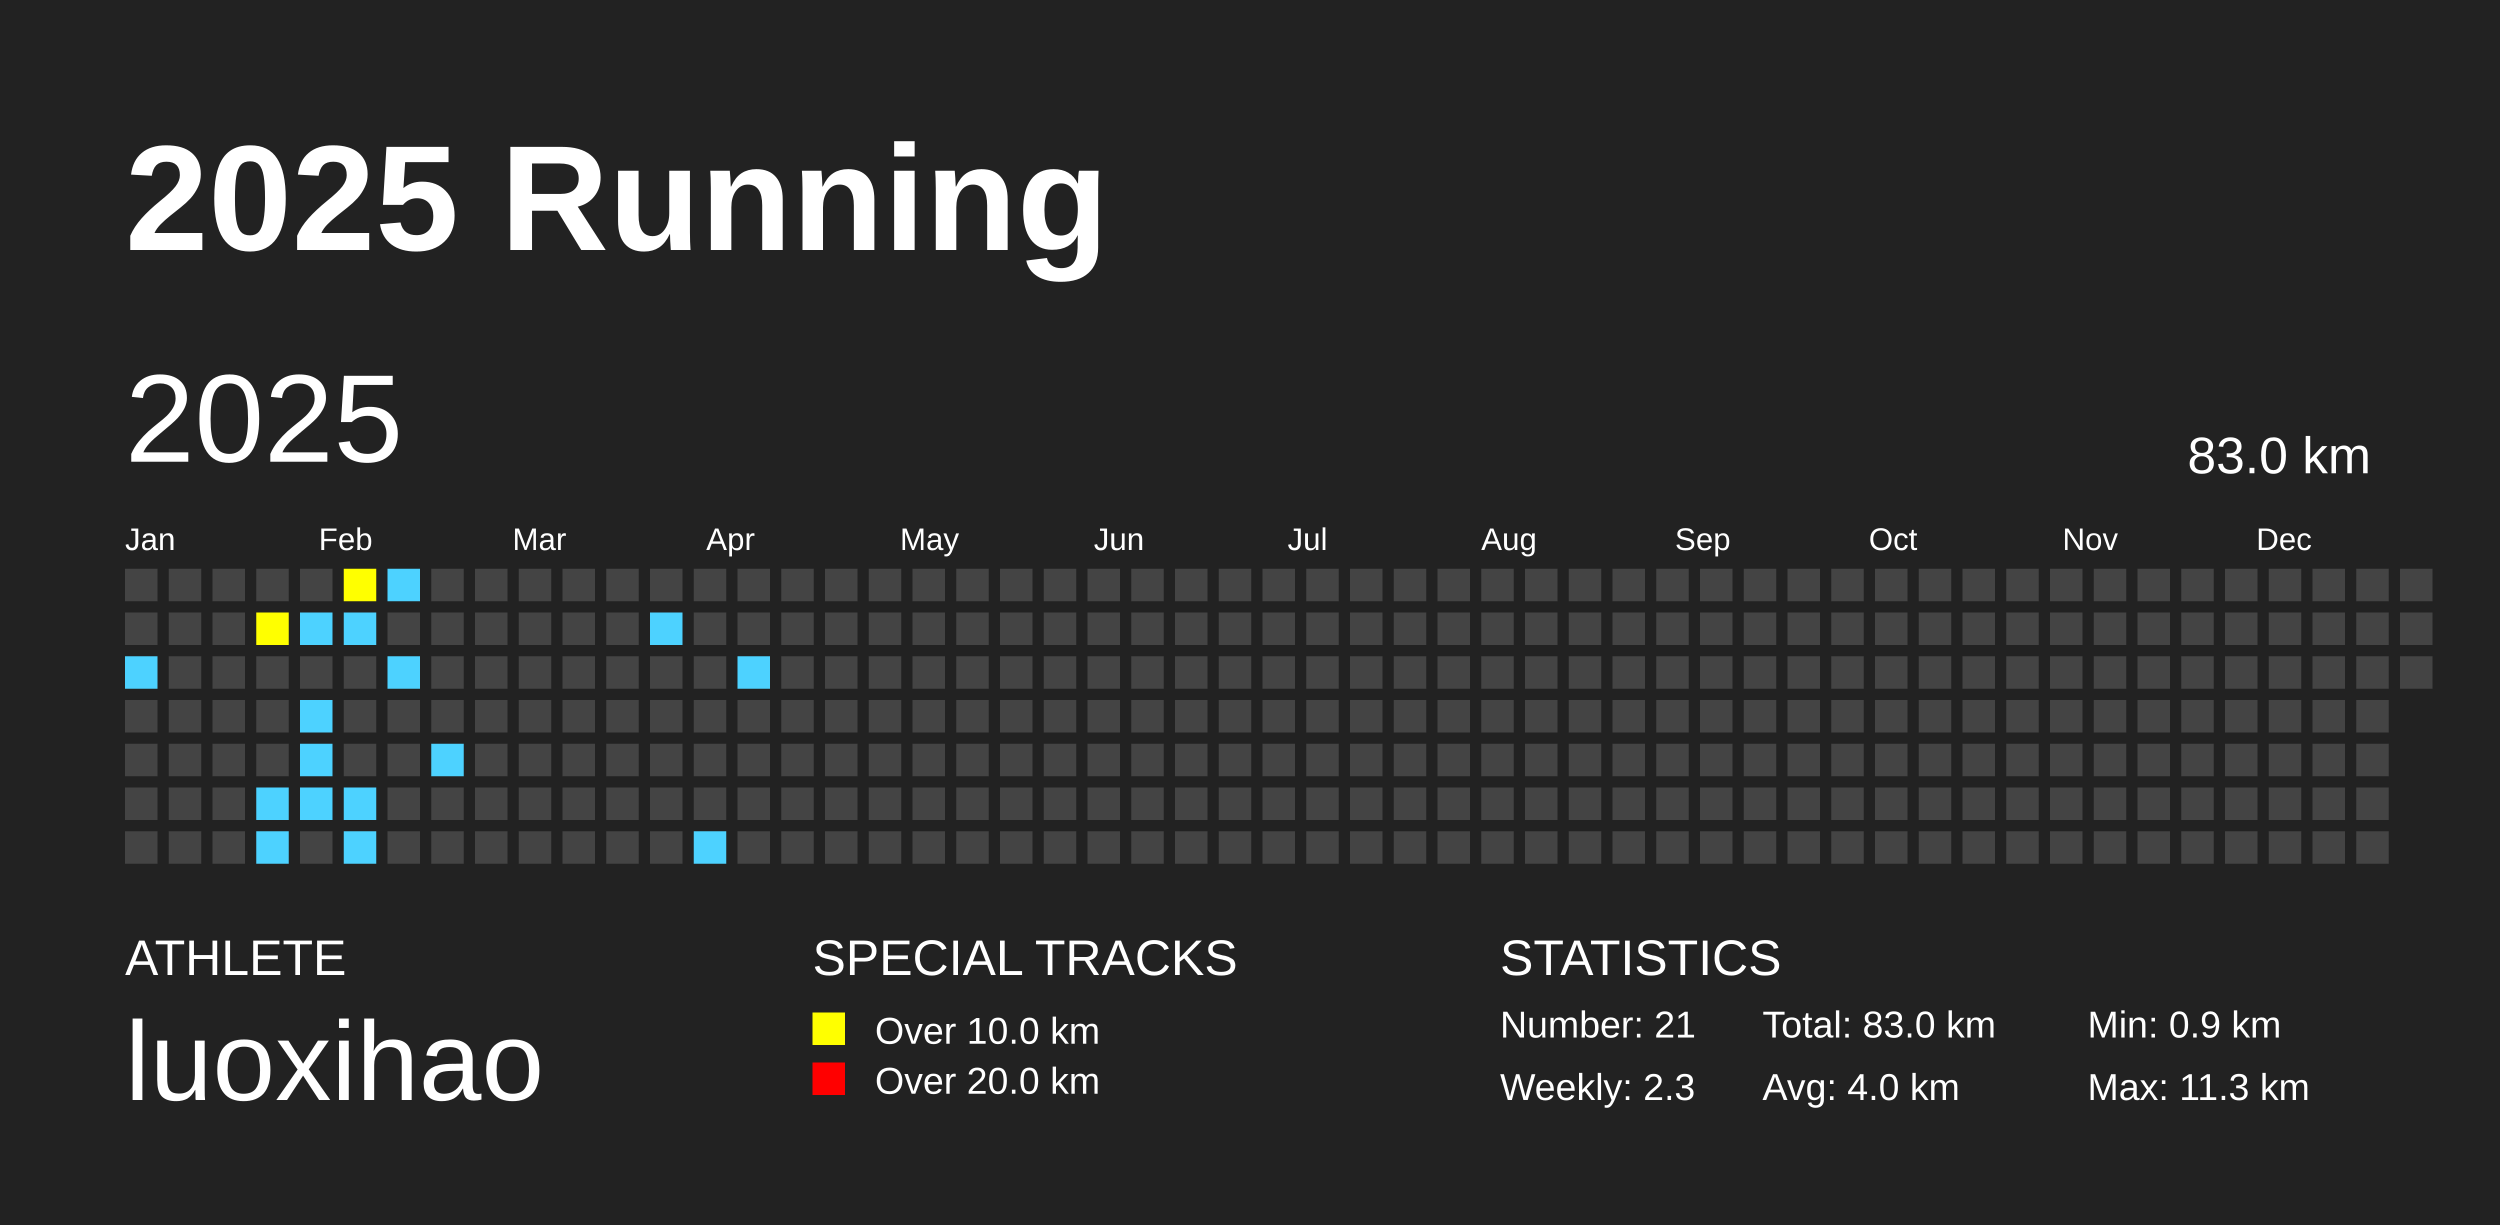
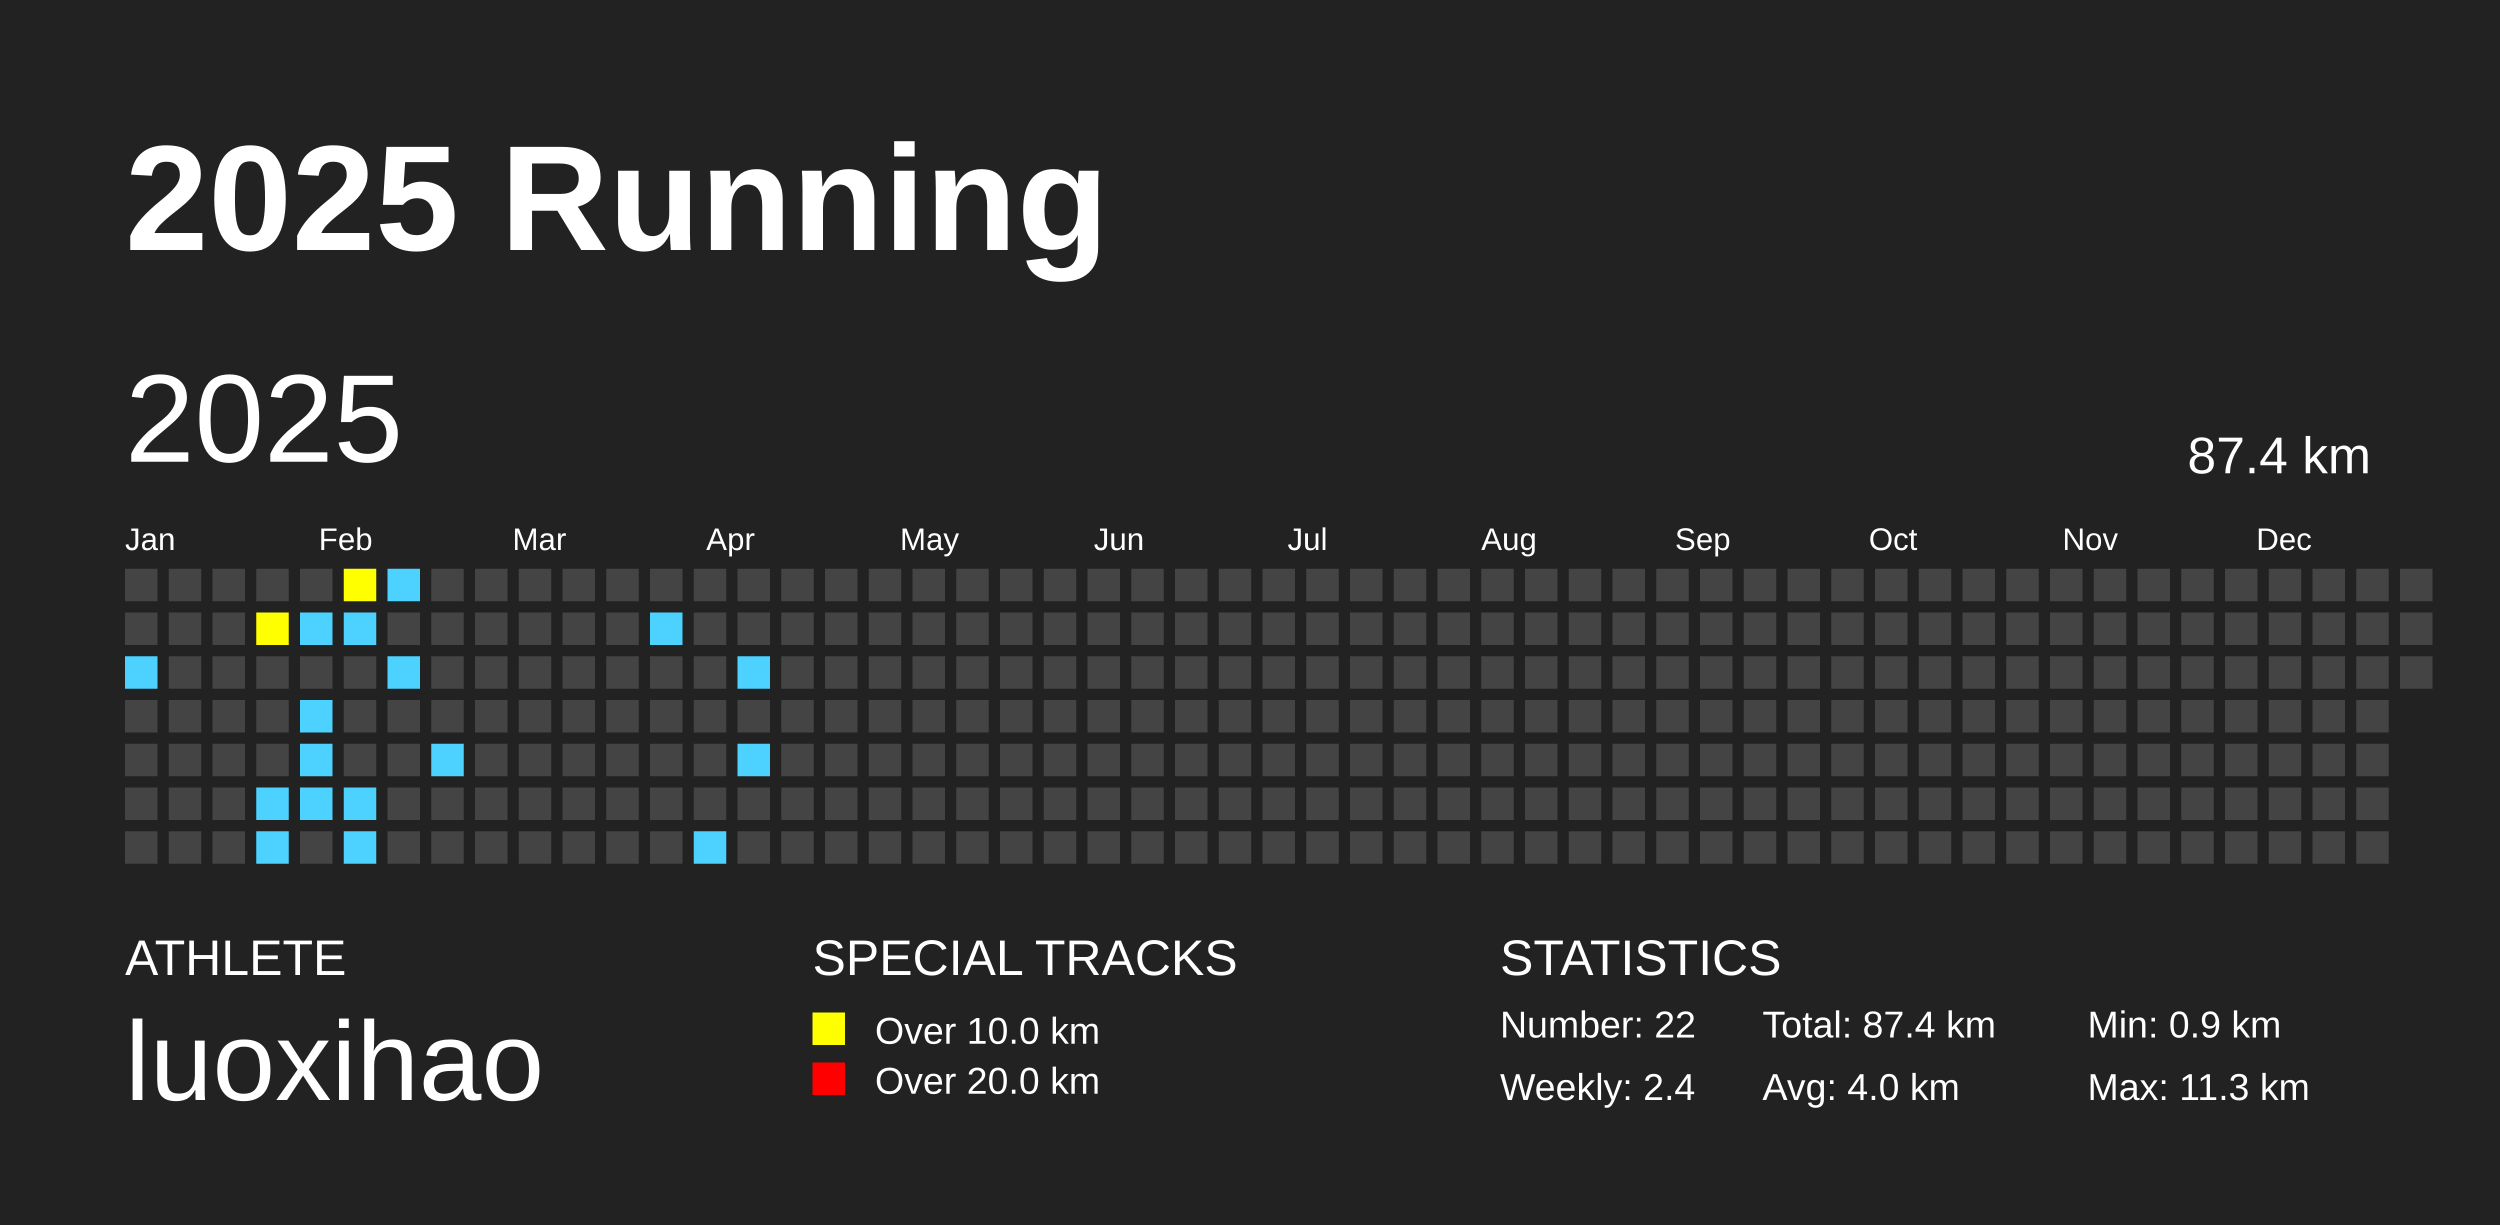
<svg xmlns="http://www.w3.org/2000/svg" baseProfile="full" height="98mm" version="1.1" viewBox="0,0,200,98" width="200mm">
  <defs />
  <rect fill="#222222" height="98" width="200" x="0" y="0" />
  <text fill="#FFFFFF" style="font-size:12px; font-family:Arial; font-weight:bold;" x="10" y="20">2025 Running</text>
  <text fill="#FFFFFF" style="font-size:4px; font-family:Arial" x="10" y="78">ATHLETE</text>
  <text fill="#FFFFFF" style="font-size:9px; font-family:Arial" x="10" y="88">luoxihao</text>
  <text fill="#FFFFFF" style="font-size:4px; font-family:Arial" x="65" y="78">SPECIAL TRACKS</text>
  <rect fill="yellow" height="2.6" width="2.6" x="65" y="81" />
  <text fill="#FFFFFF" style="font-size:3px; font-family:Arial" x="70" y="83.5">Over 10.0 km</text>
  <rect fill="red" height="2.6" width="2.6" x="65" y="85" />
  <text fill="#FFFFFF" style="font-size:3px; font-family:Arial" x="70" y="87.5">Over 20.0 km</text>
  <text fill="#FFFFFF" style="font-size:4px; font-family:Arial" x="120" y="78">STATISTICS</text>
-   <text fill="#FFFFFF" style="font-size:3px; font-family:Arial" x="120" y="83">Number: 21</text>
-   <text fill="#FFFFFF" style="font-size:3px; font-family:Arial" x="120" y="88">Weekly: 2.3</text>
-   <text fill="#FFFFFF" style="font-size:3px; font-family:Arial" x="141" y="83">Total: 83.0 km</text>
+   <text fill="#FFFFFF" style="font-size:3px; font-family:Arial" x="120" y="83">Number: 22</text>
+   <text fill="#FFFFFF" style="font-size:3px; font-family:Arial" x="120" y="88">Weekly: 2.4</text>
+   <text fill="#FFFFFF" style="font-size:3px; font-family:Arial" x="141" y="83">Total: 87.4 km</text>
  <text fill="#FFFFFF" style="font-size:3px; font-family:Arial" x="141" y="88">Avg: 4.0 km</text>
  <text fill="#FFFFFF" style="font-size:3px; font-family:Arial" x="167" y="83">Min: 0.9 km</text>
  <text fill="#FFFFFF" style="font-size:3px; font-family:Arial" x="167" y="88">Max: 11.3 km</text>
  <text dominant-baseline="hanging" fill="#FFFFFF" style="font-size:10.0px; font-family:Arial;" x="10" y="30">2025</text>
-   <text dominant-baseline="hanging" fill="#FFFFFF" style="font-size:4.125px; font-family:Arial;" x="175" y="35">83.0 km</text>
+   <text dominant-baseline="hanging" fill="#FFFFFF" style="font-size:4.125px; font-family:Arial;" x="175" y="35">87.4 km</text>
  <text fill="#FFFFFF" style="font-size:2.5px; font-family:Arial" x="10.0" y="44">Jan</text>
  <text fill="#FFFFFF" style="font-size:2.5px; font-family:Arial" x="25.5" y="44">Feb</text>
  <text fill="#FFFFFF" style="font-size:2.5px; font-family:Arial" x="41.0" y="44">Mar</text>
  <text fill="#FFFFFF" style="font-size:2.5px; font-family:Arial" x="56.5" y="44">Apr</text>
  <text fill="#FFFFFF" style="font-size:2.5px; font-family:Arial" x="72.0" y="44">May</text>
  <text fill="#FFFFFF" style="font-size:2.5px; font-family:Arial" x="87.5" y="44">Jun</text>
  <text fill="#FFFFFF" style="font-size:2.5px; font-family:Arial" x="103.0" y="44">Jul</text>
  <text fill="#FFFFFF" style="font-size:2.5px; font-family:Arial" x="118.5" y="44">Aug</text>
  <text fill="#FFFFFF" style="font-size:2.5px; font-family:Arial" x="134.0" y="44">Sep</text>
  <text fill="#FFFFFF" style="font-size:2.5px; font-family:Arial" x="149.5" y="44">Oct</text>
  <text fill="#FFFFFF" style="font-size:2.5px; font-family:Arial" x="165.0" y="44">Nov</text>
  <text fill="#FFFFFF" style="font-size:2.5px; font-family:Arial" x="180.5" y="44">Dec</text>
  <rect fill="#444444" height="2.6" width="2.6" x="10.0" y="45.5" />
  <rect fill="#444444" height="2.6" width="2.6" x="10.0" y="49.0" />
  <rect fill="#4DD2FF" height="2.6" width="2.6" x="10.0" y="52.5" />
  <rect fill="#444444" height="2.6" width="2.6" x="10.0" y="56.0" />
  <rect fill="#444444" height="2.6" width="2.6" x="10.0" y="59.5" />
  <rect fill="#444444" height="2.6" width="2.6" x="10.0" y="63.0" />
  <rect fill="#444444" height="2.6" width="2.6" x="10.0" y="66.5" />
  <rect fill="#444444" height="2.6" width="2.6" x="13.5" y="45.5" />
  <rect fill="#444444" height="2.6" width="2.6" x="13.5" y="49.0" />
  <rect fill="#444444" height="2.6" width="2.6" x="13.5" y="52.5" />
  <rect fill="#444444" height="2.6" width="2.6" x="13.5" y="56.0" />
  <rect fill="#444444" height="2.6" width="2.6" x="13.5" y="59.5" />
  <rect fill="#444444" height="2.6" width="2.6" x="13.5" y="63.0" />
  <rect fill="#444444" height="2.6" width="2.6" x="13.5" y="66.5" />
  <rect fill="#444444" height="2.6" width="2.6" x="17.0" y="45.5" />
  <rect fill="#444444" height="2.6" width="2.6" x="17.0" y="49.0" />
  <rect fill="#444444" height="2.6" width="2.6" x="17.0" y="52.5" />
  <rect fill="#444444" height="2.6" width="2.6" x="17.0" y="56.0" />
  <rect fill="#444444" height="2.6" width="2.6" x="17.0" y="59.5" />
  <rect fill="#444444" height="2.6" width="2.6" x="17.0" y="63.0" />
  <rect fill="#444444" height="2.6" width="2.6" x="17.0" y="66.5" />
  <rect fill="#444444" height="2.6" width="2.6" x="20.5" y="45.5" />
  <rect fill="yellow" height="2.6" width="2.6" x="20.5" y="49.0" />
  <rect fill="#444444" height="2.6" width="2.6" x="20.5" y="52.5" />
  <rect fill="#444444" height="2.6" width="2.6" x="20.5" y="56.0" />
  <rect fill="#444444" height="2.6" width="2.6" x="20.5" y="59.5" />
  <rect fill="#4DD2FF" height="2.6" width="2.6" x="20.5" y="63.0" />
  <rect fill="#4DD2FF" height="2.6" width="2.6" x="20.5" y="66.5" />
  <rect fill="#444444" height="2.6" width="2.6" x="24.0" y="45.5" />
  <rect fill="#4DD2FF" height="2.6" width="2.6" x="24.0" y="49.0" />
  <rect fill="#444444" height="2.6" width="2.6" x="24.0" y="52.5" />
  <rect fill="#4DD2FF" height="2.6" width="2.6" x="24.0" y="56.0" />
  <rect fill="#4DD2FF" height="2.6" width="2.6" x="24.0" y="59.5" />
  <rect fill="#4DD2FF" height="2.6" width="2.6" x="24.0" y="63.0" />
  <rect fill="#444444" height="2.6" width="2.6" x="24.0" y="66.5" />
  <rect fill="yellow" height="2.6" width="2.6" x="27.5" y="45.5" />
  <rect fill="#4DD2FF" height="2.6" width="2.6" x="27.5" y="49.0" />
  <rect fill="#444444" height="2.6" width="2.6" x="27.5" y="52.5" />
  <rect fill="#444444" height="2.6" width="2.6" x="27.5" y="56.0" />
  <rect fill="#444444" height="2.6" width="2.6" x="27.5" y="59.5" />
  <rect fill="#4DD2FF" height="2.6" width="2.6" x="27.5" y="63.0" />
  <rect fill="#4DD2FF" height="2.6" width="2.6" x="27.5" y="66.5" />
  <rect fill="#4DD2FF" height="2.6" width="2.6" x="31.0" y="45.5" />
  <rect fill="#444444" height="2.6" width="2.6" x="31.0" y="49.0" />
  <rect fill="#4DD2FF" height="2.6" width="2.6" x="31.0" y="52.5" />
  <rect fill="#444444" height="2.6" width="2.6" x="31.0" y="56.0" />
  <rect fill="#444444" height="2.6" width="2.6" x="31.0" y="59.5" />
  <rect fill="#444444" height="2.6" width="2.6" x="31.0" y="63.0" />
  <rect fill="#444444" height="2.6" width="2.6" x="31.0" y="66.5" />
  <rect fill="#444444" height="2.6" width="2.6" x="34.5" y="45.5" />
  <rect fill="#444444" height="2.6" width="2.6" x="34.5" y="49.0" />
  <rect fill="#444444" height="2.6" width="2.6" x="34.5" y="52.5" />
  <rect fill="#444444" height="2.6" width="2.6" x="34.5" y="56.0" />
  <rect fill="#4DD2FF" height="2.6" width="2.6" x="34.5" y="59.5" />
  <rect fill="#444444" height="2.6" width="2.6" x="34.5" y="63.0" />
  <rect fill="#444444" height="2.6" width="2.6" x="34.5" y="66.5" />
  <rect fill="#444444" height="2.6" width="2.6" x="38.0" y="45.5" />
  <rect fill="#444444" height="2.6" width="2.6" x="38.0" y="49.0" />
  <rect fill="#444444" height="2.6" width="2.6" x="38.0" y="52.5" />
  <rect fill="#444444" height="2.6" width="2.6" x="38.0" y="56.0" />
  <rect fill="#444444" height="2.6" width="2.6" x="38.0" y="59.5" />
  <rect fill="#444444" height="2.6" width="2.6" x="38.0" y="63.0" />
  <rect fill="#444444" height="2.6" width="2.6" x="38.0" y="66.5" />
  <rect fill="#444444" height="2.6" width="2.6" x="41.5" y="45.5" />
  <rect fill="#444444" height="2.6" width="2.6" x="41.5" y="49.0" />
  <rect fill="#444444" height="2.6" width="2.6" x="41.5" y="52.5" />
  <rect fill="#444444" height="2.6" width="2.6" x="41.5" y="56.0" />
  <rect fill="#444444" height="2.6" width="2.6" x="41.5" y="59.5" />
  <rect fill="#444444" height="2.6" width="2.6" x="41.5" y="63.0" />
  <rect fill="#444444" height="2.6" width="2.6" x="41.5" y="66.5" />
  <rect fill="#444444" height="2.6" width="2.6" x="45.0" y="45.5" />
  <rect fill="#444444" height="2.6" width="2.6" x="45.0" y="49.0" />
  <rect fill="#444444" height="2.6" width="2.6" x="45.0" y="52.5" />
  <rect fill="#444444" height="2.6" width="2.6" x="45.0" y="56.0" />
  <rect fill="#444444" height="2.6" width="2.6" x="45.0" y="59.5" />
  <rect fill="#444444" height="2.6" width="2.6" x="45.0" y="63.0" />
  <rect fill="#444444" height="2.6" width="2.6" x="45.0" y="66.5" />
  <rect fill="#444444" height="2.6" width="2.6" x="48.5" y="45.5" />
  <rect fill="#444444" height="2.6" width="2.6" x="48.5" y="49.0" />
  <rect fill="#444444" height="2.6" width="2.6" x="48.5" y="52.5" />
  <rect fill="#444444" height="2.6" width="2.6" x="48.5" y="56.0" />
  <rect fill="#444444" height="2.6" width="2.6" x="48.5" y="59.5" />
  <rect fill="#444444" height="2.6" width="2.6" x="48.5" y="63.0" />
  <rect fill="#444444" height="2.6" width="2.6" x="48.5" y="66.5" />
  <rect fill="#444444" height="2.6" width="2.6" x="52.0" y="45.5" />
  <rect fill="#4DD2FF" height="2.6" width="2.6" x="52.0" y="49.0" />
  <rect fill="#444444" height="2.6" width="2.6" x="52.0" y="52.5" />
  <rect fill="#444444" height="2.6" width="2.6" x="52.0" y="56.0" />
  <rect fill="#444444" height="2.6" width="2.6" x="52.0" y="59.5" />
  <rect fill="#444444" height="2.6" width="2.6" x="52.0" y="63.0" />
  <rect fill="#444444" height="2.6" width="2.6" x="52.0" y="66.5" />
  <rect fill="#444444" height="2.6" width="2.6" x="55.5" y="45.5" />
  <rect fill="#444444" height="2.6" width="2.6" x="55.5" y="49.0" />
  <rect fill="#444444" height="2.6" width="2.6" x="55.5" y="52.5" />
  <rect fill="#444444" height="2.6" width="2.6" x="55.5" y="56.0" />
  <rect fill="#444444" height="2.6" width="2.6" x="55.5" y="59.5" />
  <rect fill="#444444" height="2.6" width="2.6" x="55.5" y="63.0" />
  <rect fill="#4DD2FF" height="2.6" width="2.6" x="55.5" y="66.5" />
  <rect fill="#444444" height="2.6" width="2.6" x="59.0" y="45.5" />
  <rect fill="#444444" height="2.6" width="2.6" x="59.0" y="49.0" />
  <rect fill="#4DD2FF" height="2.6" width="2.6" x="59.0" y="52.5" />
  <rect fill="#444444" height="2.6" width="2.6" x="59.0" y="56.0" />
-   <rect fill="#444444" height="2.6" width="2.6" x="59.0" y="59.5" />
+   <rect fill="#4DD2FF" height="2.6" width="2.6" x="59.0" y="59.5" />
  <rect fill="#444444" height="2.6" width="2.6" x="59.0" y="63.0" />
  <rect fill="#444444" height="2.6" width="2.6" x="59.0" y="66.5" />
  <rect fill="#444444" height="2.6" width="2.6" x="62.5" y="45.5" />
  <rect fill="#444444" height="2.6" width="2.6" x="62.5" y="49.0" />
  <rect fill="#444444" height="2.6" width="2.6" x="62.5" y="52.5" />
  <rect fill="#444444" height="2.6" width="2.6" x="62.5" y="56.0" />
  <rect fill="#444444" height="2.6" width="2.6" x="62.5" y="59.5" />
  <rect fill="#444444" height="2.6" width="2.6" x="62.5" y="63.0" />
  <rect fill="#444444" height="2.6" width="2.6" x="62.5" y="66.5" />
  <rect fill="#444444" height="2.6" width="2.6" x="66.0" y="45.5" />
  <rect fill="#444444" height="2.6" width="2.6" x="66.0" y="49.0" />
  <rect fill="#444444" height="2.6" width="2.6" x="66.0" y="52.5" />
  <rect fill="#444444" height="2.6" width="2.6" x="66.0" y="56.0" />
  <rect fill="#444444" height="2.6" width="2.6" x="66.0" y="59.5" />
  <rect fill="#444444" height="2.6" width="2.6" x="66.0" y="63.0" />
  <rect fill="#444444" height="2.6" width="2.6" x="66.0" y="66.5" />
  <rect fill="#444444" height="2.6" width="2.6" x="69.5" y="45.5" />
  <rect fill="#444444" height="2.6" width="2.6" x="69.5" y="49.0" />
  <rect fill="#444444" height="2.6" width="2.6" x="69.5" y="52.5" />
  <rect fill="#444444" height="2.6" width="2.6" x="69.5" y="56.0" />
  <rect fill="#444444" height="2.6" width="2.6" x="69.5" y="59.5" />
  <rect fill="#444444" height="2.6" width="2.6" x="69.5" y="63.0" />
  <rect fill="#444444" height="2.6" width="2.6" x="69.5" y="66.5" />
  <rect fill="#444444" height="2.6" width="2.6" x="73.0" y="45.5" />
  <rect fill="#444444" height="2.6" width="2.6" x="73.0" y="49.0" />
  <rect fill="#444444" height="2.6" width="2.6" x="73.0" y="52.5" />
  <rect fill="#444444" height="2.6" width="2.6" x="73.0" y="56.0" />
  <rect fill="#444444" height="2.6" width="2.6" x="73.0" y="59.5" />
  <rect fill="#444444" height="2.6" width="2.6" x="73.0" y="63.0" />
  <rect fill="#444444" height="2.6" width="2.6" x="73.0" y="66.5" />
  <rect fill="#444444" height="2.6" width="2.6" x="76.5" y="45.5" />
  <rect fill="#444444" height="2.6" width="2.6" x="76.5" y="49.0" />
  <rect fill="#444444" height="2.6" width="2.6" x="76.5" y="52.5" />
  <rect fill="#444444" height="2.6" width="2.6" x="76.5" y="56.0" />
  <rect fill="#444444" height="2.6" width="2.6" x="76.5" y="59.5" />
  <rect fill="#444444" height="2.6" width="2.6" x="76.5" y="63.0" />
  <rect fill="#444444" height="2.6" width="2.6" x="76.5" y="66.5" />
  <rect fill="#444444" height="2.6" width="2.6" x="80.0" y="45.5" />
  <rect fill="#444444" height="2.6" width="2.6" x="80.0" y="49.0" />
  <rect fill="#444444" height="2.6" width="2.6" x="80.0" y="52.5" />
  <rect fill="#444444" height="2.6" width="2.6" x="80.0" y="56.0" />
  <rect fill="#444444" height="2.6" width="2.6" x="80.0" y="59.5" />
  <rect fill="#444444" height="2.6" width="2.6" x="80.0" y="63.0" />
  <rect fill="#444444" height="2.6" width="2.6" x="80.0" y="66.5" />
  <rect fill="#444444" height="2.6" width="2.6" x="83.5" y="45.5" />
  <rect fill="#444444" height="2.6" width="2.6" x="83.5" y="49.0" />
  <rect fill="#444444" height="2.6" width="2.6" x="83.5" y="52.5" />
  <rect fill="#444444" height="2.6" width="2.6" x="83.5" y="56.0" />
  <rect fill="#444444" height="2.6" width="2.6" x="83.5" y="59.5" />
  <rect fill="#444444" height="2.6" width="2.6" x="83.5" y="63.0" />
  <rect fill="#444444" height="2.6" width="2.6" x="83.5" y="66.5" />
  <rect fill="#444444" height="2.6" width="2.6" x="87.0" y="45.5" />
  <rect fill="#444444" height="2.6" width="2.6" x="87.0" y="49.0" />
  <rect fill="#444444" height="2.6" width="2.6" x="87.0" y="52.5" />
  <rect fill="#444444" height="2.6" width="2.6" x="87.0" y="56.0" />
  <rect fill="#444444" height="2.6" width="2.6" x="87.0" y="59.5" />
  <rect fill="#444444" height="2.6" width="2.6" x="87.0" y="63.0" />
  <rect fill="#444444" height="2.6" width="2.6" x="87.0" y="66.5" />
  <rect fill="#444444" height="2.6" width="2.6" x="90.5" y="45.5" />
  <rect fill="#444444" height="2.6" width="2.6" x="90.5" y="49.0" />
  <rect fill="#444444" height="2.6" width="2.6" x="90.5" y="52.5" />
  <rect fill="#444444" height="2.6" width="2.6" x="90.5" y="56.0" />
  <rect fill="#444444" height="2.6" width="2.6" x="90.5" y="59.5" />
  <rect fill="#444444" height="2.6" width="2.6" x="90.5" y="63.0" />
  <rect fill="#444444" height="2.6" width="2.6" x="90.5" y="66.5" />
  <rect fill="#444444" height="2.6" width="2.6" x="94.0" y="45.5" />
  <rect fill="#444444" height="2.6" width="2.6" x="94.0" y="49.0" />
  <rect fill="#444444" height="2.6" width="2.6" x="94.0" y="52.5" />
  <rect fill="#444444" height="2.6" width="2.6" x="94.0" y="56.0" />
  <rect fill="#444444" height="2.6" width="2.6" x="94.0" y="59.5" />
  <rect fill="#444444" height="2.6" width="2.6" x="94.0" y="63.0" />
  <rect fill="#444444" height="2.6" width="2.6" x="94.0" y="66.5" />
  <rect fill="#444444" height="2.6" width="2.6" x="97.5" y="45.5" />
  <rect fill="#444444" height="2.6" width="2.6" x="97.5" y="49.0" />
  <rect fill="#444444" height="2.6" width="2.6" x="97.5" y="52.5" />
  <rect fill="#444444" height="2.6" width="2.6" x="97.5" y="56.0" />
  <rect fill="#444444" height="2.6" width="2.6" x="97.5" y="59.5" />
  <rect fill="#444444" height="2.6" width="2.6" x="97.5" y="63.0" />
  <rect fill="#444444" height="2.6" width="2.6" x="97.5" y="66.5" />
  <rect fill="#444444" height="2.6" width="2.6" x="101.0" y="45.5" />
  <rect fill="#444444" height="2.6" width="2.6" x="101.0" y="49.0" />
  <rect fill="#444444" height="2.6" width="2.6" x="101.0" y="52.5" />
  <rect fill="#444444" height="2.6" width="2.6" x="101.0" y="56.0" />
  <rect fill="#444444" height="2.6" width="2.6" x="101.0" y="59.5" />
  <rect fill="#444444" height="2.6" width="2.6" x="101.0" y="63.0" />
  <rect fill="#444444" height="2.6" width="2.6" x="101.0" y="66.5" />
  <rect fill="#444444" height="2.6" width="2.6" x="104.5" y="45.5" />
  <rect fill="#444444" height="2.6" width="2.6" x="104.5" y="49.0" />
  <rect fill="#444444" height="2.6" width="2.6" x="104.5" y="52.5" />
  <rect fill="#444444" height="2.6" width="2.6" x="104.5" y="56.0" />
  <rect fill="#444444" height="2.6" width="2.6" x="104.5" y="59.5" />
  <rect fill="#444444" height="2.6" width="2.6" x="104.5" y="63.0" />
  <rect fill="#444444" height="2.6" width="2.6" x="104.5" y="66.5" />
  <rect fill="#444444" height="2.6" width="2.6" x="108.0" y="45.5" />
  <rect fill="#444444" height="2.6" width="2.6" x="108.0" y="49.0" />
  <rect fill="#444444" height="2.6" width="2.6" x="108.0" y="52.5" />
  <rect fill="#444444" height="2.6" width="2.6" x="108.0" y="56.0" />
  <rect fill="#444444" height="2.6" width="2.6" x="108.0" y="59.5" />
  <rect fill="#444444" height="2.6" width="2.6" x="108.0" y="63.0" />
  <rect fill="#444444" height="2.6" width="2.6" x="108.0" y="66.5" />
  <rect fill="#444444" height="2.6" width="2.6" x="111.5" y="45.5" />
  <rect fill="#444444" height="2.6" width="2.6" x="111.5" y="49.0" />
  <rect fill="#444444" height="2.6" width="2.6" x="111.5" y="52.5" />
  <rect fill="#444444" height="2.6" width="2.6" x="111.5" y="56.0" />
  <rect fill="#444444" height="2.6" width="2.6" x="111.5" y="59.5" />
  <rect fill="#444444" height="2.6" width="2.6" x="111.5" y="63.0" />
  <rect fill="#444444" height="2.6" width="2.6" x="111.5" y="66.5" />
  <rect fill="#444444" height="2.6" width="2.6" x="115.0" y="45.5" />
  <rect fill="#444444" height="2.6" width="2.6" x="115.0" y="49.0" />
  <rect fill="#444444" height="2.6" width="2.6" x="115.0" y="52.5" />
  <rect fill="#444444" height="2.6" width="2.6" x="115.0" y="56.0" />
  <rect fill="#444444" height="2.6" width="2.6" x="115.0" y="59.5" />
  <rect fill="#444444" height="2.6" width="2.6" x="115.0" y="63.0" />
  <rect fill="#444444" height="2.6" width="2.6" x="115.0" y="66.5" />
  <rect fill="#444444" height="2.6" width="2.6" x="118.5" y="45.5" />
  <rect fill="#444444" height="2.6" width="2.6" x="118.5" y="49.0" />
  <rect fill="#444444" height="2.6" width="2.6" x="118.5" y="52.5" />
  <rect fill="#444444" height="2.6" width="2.6" x="118.5" y="56.0" />
  <rect fill="#444444" height="2.6" width="2.6" x="118.5" y="59.5" />
  <rect fill="#444444" height="2.6" width="2.6" x="118.5" y="63.0" />
  <rect fill="#444444" height="2.6" width="2.6" x="118.5" y="66.5" />
  <rect fill="#444444" height="2.6" width="2.6" x="122.0" y="45.5" />
  <rect fill="#444444" height="2.6" width="2.6" x="122.0" y="49.0" />
  <rect fill="#444444" height="2.6" width="2.6" x="122.0" y="52.5" />
  <rect fill="#444444" height="2.6" width="2.6" x="122.0" y="56.0" />
  <rect fill="#444444" height="2.6" width="2.6" x="122.0" y="59.5" />
  <rect fill="#444444" height="2.6" width="2.6" x="122.0" y="63.0" />
  <rect fill="#444444" height="2.6" width="2.6" x="122.0" y="66.5" />
  <rect fill="#444444" height="2.6" width="2.6" x="125.5" y="45.5" />
  <rect fill="#444444" height="2.6" width="2.6" x="125.5" y="49.0" />
  <rect fill="#444444" height="2.6" width="2.6" x="125.5" y="52.5" />
  <rect fill="#444444" height="2.6" width="2.6" x="125.5" y="56.0" />
  <rect fill="#444444" height="2.6" width="2.6" x="125.5" y="59.5" />
  <rect fill="#444444" height="2.6" width="2.6" x="125.5" y="63.0" />
  <rect fill="#444444" height="2.6" width="2.6" x="125.5" y="66.5" />
  <rect fill="#444444" height="2.6" width="2.6" x="129.0" y="45.5" />
  <rect fill="#444444" height="2.6" width="2.6" x="129.0" y="49.0" />
  <rect fill="#444444" height="2.6" width="2.6" x="129.0" y="52.5" />
  <rect fill="#444444" height="2.6" width="2.6" x="129.0" y="56.0" />
  <rect fill="#444444" height="2.6" width="2.6" x="129.0" y="59.5" />
  <rect fill="#444444" height="2.6" width="2.6" x="129.0" y="63.0" />
  <rect fill="#444444" height="2.6" width="2.6" x="129.0" y="66.5" />
  <rect fill="#444444" height="2.6" width="2.6" x="132.5" y="45.5" />
  <rect fill="#444444" height="2.6" width="2.6" x="132.5" y="49.0" />
  <rect fill="#444444" height="2.6" width="2.6" x="132.5" y="52.5" />
  <rect fill="#444444" height="2.6" width="2.6" x="132.5" y="56.0" />
  <rect fill="#444444" height="2.6" width="2.6" x="132.5" y="59.5" />
  <rect fill="#444444" height="2.6" width="2.6" x="132.5" y="63.0" />
  <rect fill="#444444" height="2.6" width="2.6" x="132.5" y="66.5" />
  <rect fill="#444444" height="2.6" width="2.6" x="136.0" y="45.5" />
  <rect fill="#444444" height="2.6" width="2.6" x="136.0" y="49.0" />
  <rect fill="#444444" height="2.6" width="2.6" x="136.0" y="52.5" />
  <rect fill="#444444" height="2.6" width="2.6" x="136.0" y="56.0" />
  <rect fill="#444444" height="2.6" width="2.6" x="136.0" y="59.5" />
  <rect fill="#444444" height="2.6" width="2.6" x="136.0" y="63.0" />
  <rect fill="#444444" height="2.6" width="2.6" x="136.0" y="66.5" />
  <rect fill="#444444" height="2.6" width="2.6" x="139.5" y="45.5" />
  <rect fill="#444444" height="2.6" width="2.6" x="139.5" y="49.0" />
  <rect fill="#444444" height="2.6" width="2.6" x="139.5" y="52.5" />
  <rect fill="#444444" height="2.6" width="2.6" x="139.5" y="56.0" />
  <rect fill="#444444" height="2.6" width="2.6" x="139.5" y="59.5" />
  <rect fill="#444444" height="2.6" width="2.6" x="139.5" y="63.0" />
  <rect fill="#444444" height="2.6" width="2.6" x="139.5" y="66.5" />
  <rect fill="#444444" height="2.6" width="2.6" x="143.0" y="45.5" />
  <rect fill="#444444" height="2.6" width="2.6" x="143.0" y="49.0" />
  <rect fill="#444444" height="2.6" width="2.6" x="143.0" y="52.5" />
  <rect fill="#444444" height="2.6" width="2.6" x="143.0" y="56.0" />
  <rect fill="#444444" height="2.6" width="2.6" x="143.0" y="59.5" />
  <rect fill="#444444" height="2.6" width="2.6" x="143.0" y="63.0" />
  <rect fill="#444444" height="2.6" width="2.6" x="143.0" y="66.5" />
  <rect fill="#444444" height="2.6" width="2.6" x="146.5" y="45.5" />
  <rect fill="#444444" height="2.6" width="2.6" x="146.5" y="49.0" />
  <rect fill="#444444" height="2.6" width="2.6" x="146.5" y="52.5" />
  <rect fill="#444444" height="2.6" width="2.6" x="146.5" y="56.0" />
  <rect fill="#444444" height="2.6" width="2.6" x="146.5" y="59.5" />
  <rect fill="#444444" height="2.6" width="2.6" x="146.5" y="63.0" />
  <rect fill="#444444" height="2.6" width="2.6" x="146.5" y="66.5" />
  <rect fill="#444444" height="2.6" width="2.6" x="150.0" y="45.5" />
  <rect fill="#444444" height="2.6" width="2.6" x="150.0" y="49.0" />
  <rect fill="#444444" height="2.6" width="2.6" x="150.0" y="52.5" />
  <rect fill="#444444" height="2.6" width="2.6" x="150.0" y="56.0" />
  <rect fill="#444444" height="2.6" width="2.6" x="150.0" y="59.5" />
  <rect fill="#444444" height="2.6" width="2.6" x="150.0" y="63.0" />
  <rect fill="#444444" height="2.6" width="2.6" x="150.0" y="66.5" />
  <rect fill="#444444" height="2.6" width="2.6" x="153.5" y="45.5" />
  <rect fill="#444444" height="2.6" width="2.6" x="153.5" y="49.0" />
  <rect fill="#444444" height="2.6" width="2.6" x="153.5" y="52.5" />
  <rect fill="#444444" height="2.6" width="2.6" x="153.5" y="56.0" />
  <rect fill="#444444" height="2.6" width="2.6" x="153.5" y="59.5" />
  <rect fill="#444444" height="2.6" width="2.6" x="153.5" y="63.0" />
  <rect fill="#444444" height="2.6" width="2.6" x="153.5" y="66.5" />
  <rect fill="#444444" height="2.6" width="2.6" x="157.0" y="45.5" />
  <rect fill="#444444" height="2.6" width="2.6" x="157.0" y="49.0" />
  <rect fill="#444444" height="2.6" width="2.6" x="157.0" y="52.5" />
  <rect fill="#444444" height="2.6" width="2.6" x="157.0" y="56.0" />
  <rect fill="#444444" height="2.6" width="2.6" x="157.0" y="59.5" />
  <rect fill="#444444" height="2.6" width="2.6" x="157.0" y="63.0" />
  <rect fill="#444444" height="2.6" width="2.6" x="157.0" y="66.5" />
  <rect fill="#444444" height="2.6" width="2.6" x="160.5" y="45.5" />
  <rect fill="#444444" height="2.6" width="2.6" x="160.5" y="49.0" />
  <rect fill="#444444" height="2.6" width="2.6" x="160.5" y="52.5" />
  <rect fill="#444444" height="2.6" width="2.6" x="160.5" y="56.0" />
  <rect fill="#444444" height="2.6" width="2.6" x="160.5" y="59.5" />
  <rect fill="#444444" height="2.6" width="2.6" x="160.5" y="63.0" />
  <rect fill="#444444" height="2.6" width="2.6" x="160.5" y="66.5" />
  <rect fill="#444444" height="2.6" width="2.6" x="164.0" y="45.5" />
  <rect fill="#444444" height="2.6" width="2.6" x="164.0" y="49.0" />
  <rect fill="#444444" height="2.6" width="2.6" x="164.0" y="52.5" />
  <rect fill="#444444" height="2.6" width="2.6" x="164.0" y="56.0" />
  <rect fill="#444444" height="2.6" width="2.6" x="164.0" y="59.5" />
  <rect fill="#444444" height="2.6" width="2.6" x="164.0" y="63.0" />
  <rect fill="#444444" height="2.6" width="2.6" x="164.0" y="66.5" />
  <rect fill="#444444" height="2.6" width="2.6" x="167.5" y="45.5" />
  <rect fill="#444444" height="2.6" width="2.6" x="167.5" y="49.0" />
  <rect fill="#444444" height="2.6" width="2.6" x="167.5" y="52.5" />
  <rect fill="#444444" height="2.6" width="2.6" x="167.5" y="56.0" />
  <rect fill="#444444" height="2.6" width="2.6" x="167.5" y="59.5" />
  <rect fill="#444444" height="2.6" width="2.6" x="167.5" y="63.0" />
  <rect fill="#444444" height="2.6" width="2.6" x="167.5" y="66.5" />
  <rect fill="#444444" height="2.6" width="2.6" x="171.0" y="45.5" />
  <rect fill="#444444" height="2.6" width="2.6" x="171.0" y="49.0" />
  <rect fill="#444444" height="2.6" width="2.6" x="171.0" y="52.5" />
  <rect fill="#444444" height="2.6" width="2.6" x="171.0" y="56.0" />
  <rect fill="#444444" height="2.6" width="2.6" x="171.0" y="59.5" />
  <rect fill="#444444" height="2.6" width="2.6" x="171.0" y="63.0" />
  <rect fill="#444444" height="2.6" width="2.6" x="171.0" y="66.5" />
  <rect fill="#444444" height="2.6" width="2.6" x="174.5" y="45.5" />
  <rect fill="#444444" height="2.6" width="2.6" x="174.5" y="49.0" />
  <rect fill="#444444" height="2.6" width="2.6" x="174.5" y="52.5" />
  <rect fill="#444444" height="2.6" width="2.6" x="174.5" y="56.0" />
  <rect fill="#444444" height="2.6" width="2.6" x="174.5" y="59.5" />
  <rect fill="#444444" height="2.6" width="2.6" x="174.5" y="63.0" />
  <rect fill="#444444" height="2.6" width="2.6" x="174.5" y="66.5" />
  <rect fill="#444444" height="2.6" width="2.6" x="178.0" y="45.5" />
  <rect fill="#444444" height="2.6" width="2.6" x="178.0" y="49.0" />
  <rect fill="#444444" height="2.6" width="2.6" x="178.0" y="52.5" />
  <rect fill="#444444" height="2.6" width="2.6" x="178.0" y="56.0" />
  <rect fill="#444444" height="2.6" width="2.6" x="178.0" y="59.5" />
  <rect fill="#444444" height="2.6" width="2.6" x="178.0" y="63.0" />
  <rect fill="#444444" height="2.6" width="2.6" x="178.0" y="66.5" />
  <rect fill="#444444" height="2.6" width="2.6" x="181.5" y="45.5" />
  <rect fill="#444444" height="2.6" width="2.6" x="181.5" y="49.0" />
  <rect fill="#444444" height="2.6" width="2.6" x="181.5" y="52.5" />
  <rect fill="#444444" height="2.6" width="2.6" x="181.5" y="56.0" />
  <rect fill="#444444" height="2.6" width="2.6" x="181.5" y="59.5" />
  <rect fill="#444444" height="2.6" width="2.6" x="181.5" y="63.0" />
  <rect fill="#444444" height="2.6" width="2.6" x="181.5" y="66.5" />
  <rect fill="#444444" height="2.6" width="2.6" x="185.0" y="45.5" />
  <rect fill="#444444" height="2.6" width="2.6" x="185.0" y="49.0" />
  <rect fill="#444444" height="2.6" width="2.6" x="185.0" y="52.5" />
  <rect fill="#444444" height="2.6" width="2.6" x="185.0" y="56.0" />
  <rect fill="#444444" height="2.6" width="2.6" x="185.0" y="59.5" />
  <rect fill="#444444" height="2.6" width="2.6" x="185.0" y="63.0" />
  <rect fill="#444444" height="2.6" width="2.6" x="185.0" y="66.5" />
  <rect fill="#444444" height="2.6" width="2.6" x="188.5" y="45.5" />
  <rect fill="#444444" height="2.6" width="2.6" x="188.5" y="49.0" />
  <rect fill="#444444" height="2.6" width="2.6" x="188.5" y="52.5" />
  <rect fill="#444444" height="2.6" width="2.6" x="188.5" y="56.0" />
  <rect fill="#444444" height="2.6" width="2.6" x="188.5" y="59.5" />
  <rect fill="#444444" height="2.6" width="2.6" x="188.5" y="63.0" />
  <rect fill="#444444" height="2.6" width="2.6" x="188.5" y="66.5" />
  <rect fill="#444444" height="2.6" width="2.6" x="192.0" y="45.5" />
  <rect fill="#444444" height="2.6" width="2.6" x="192.0" y="49.0" />
  <rect fill="#444444" height="2.6" width="2.6" x="192.0" y="52.5" />
</svg>
